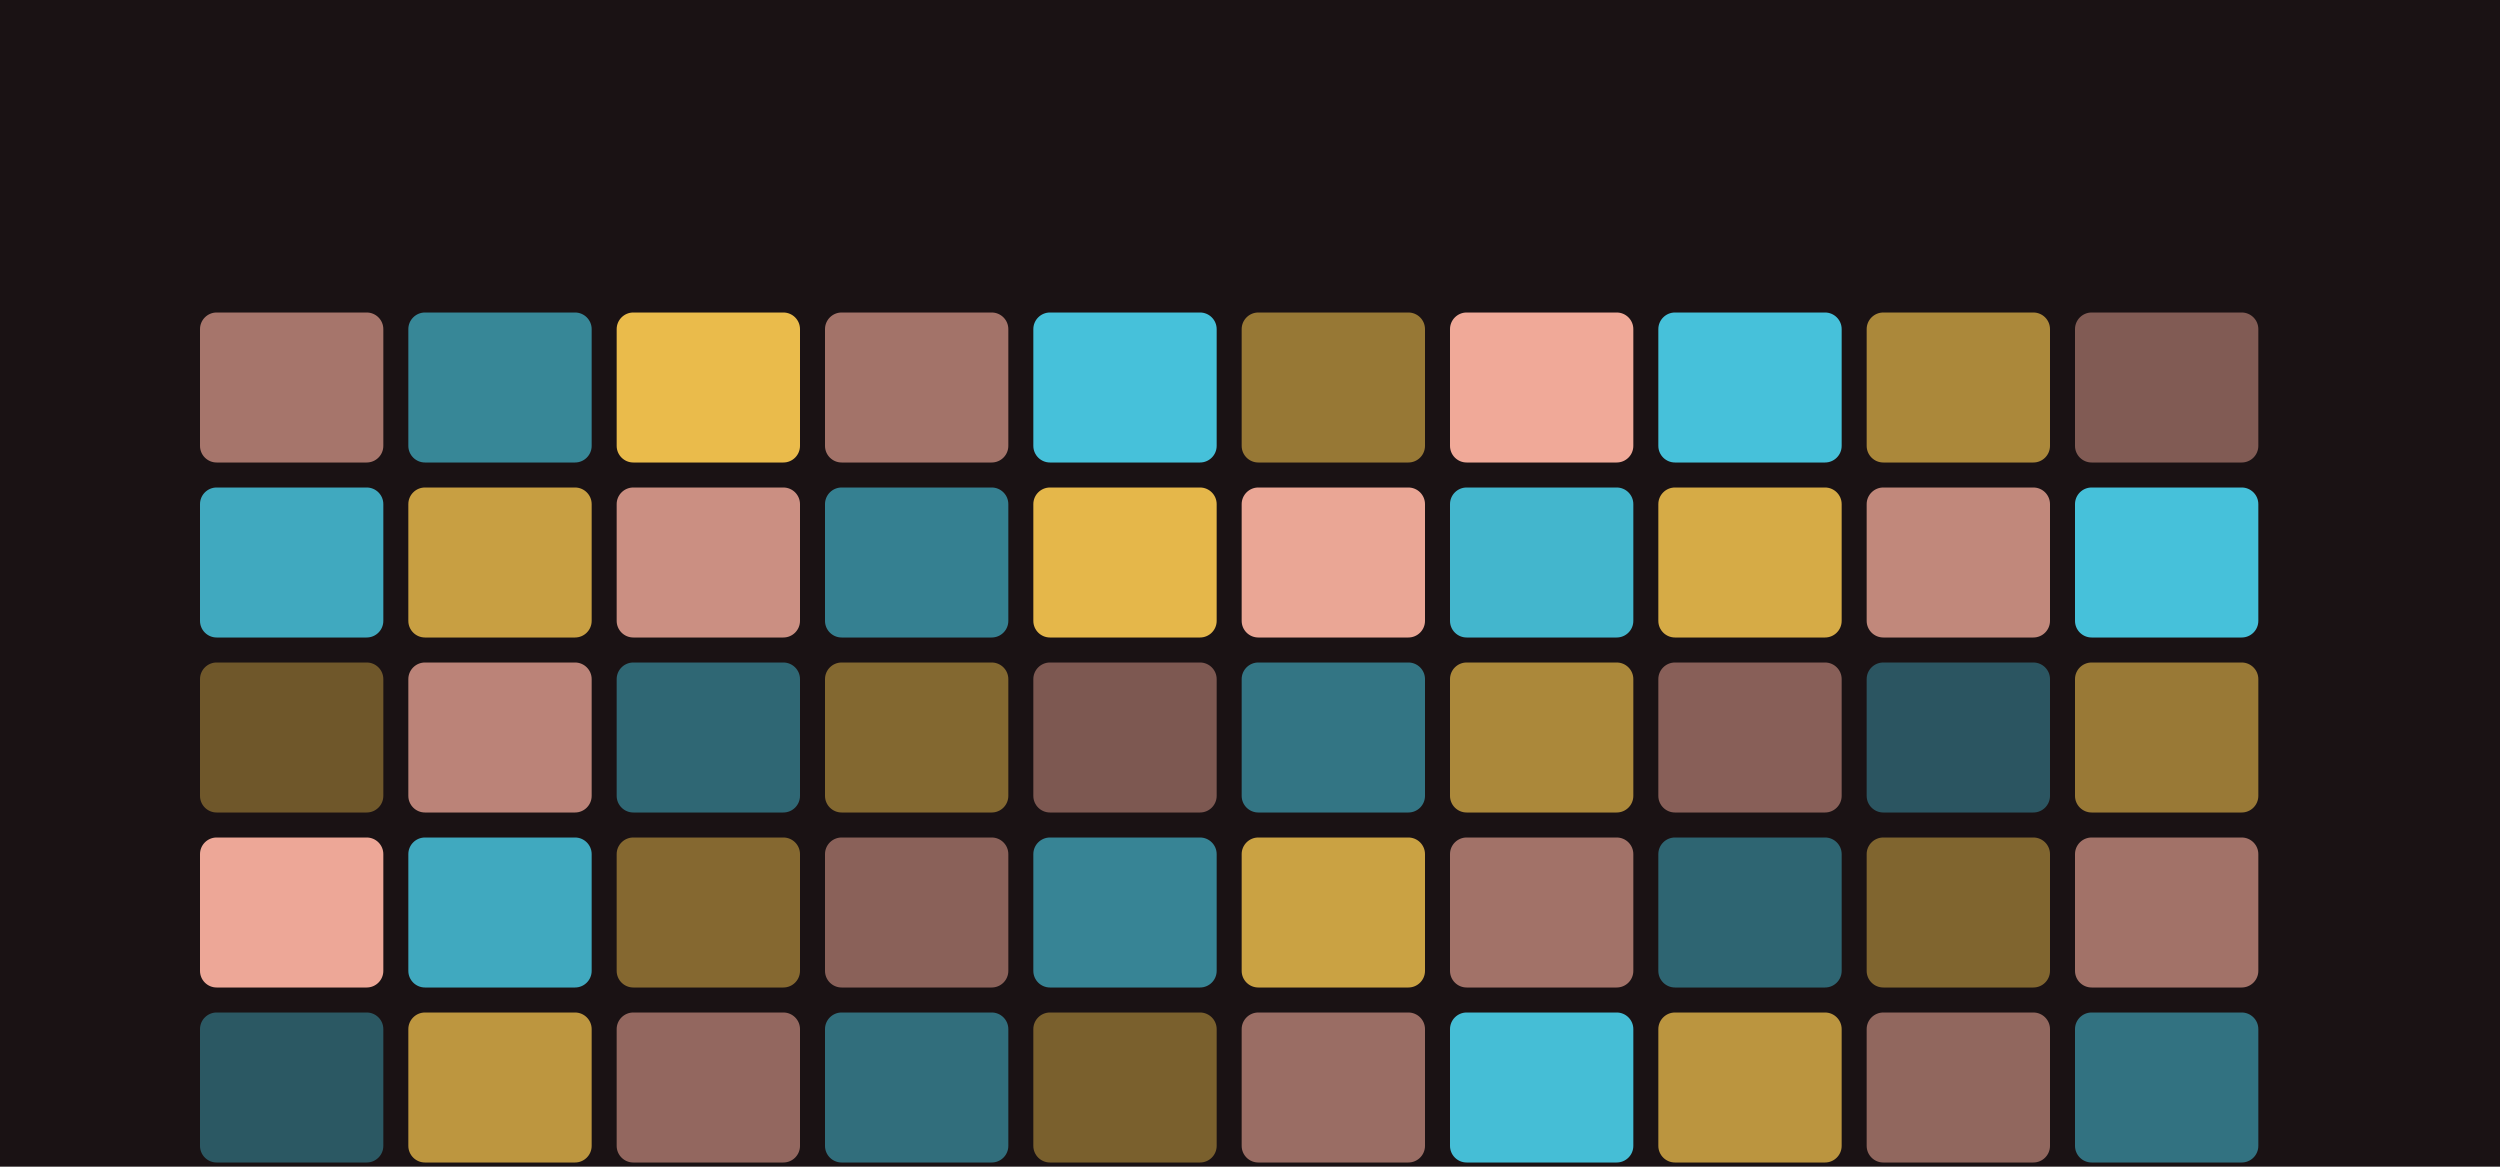
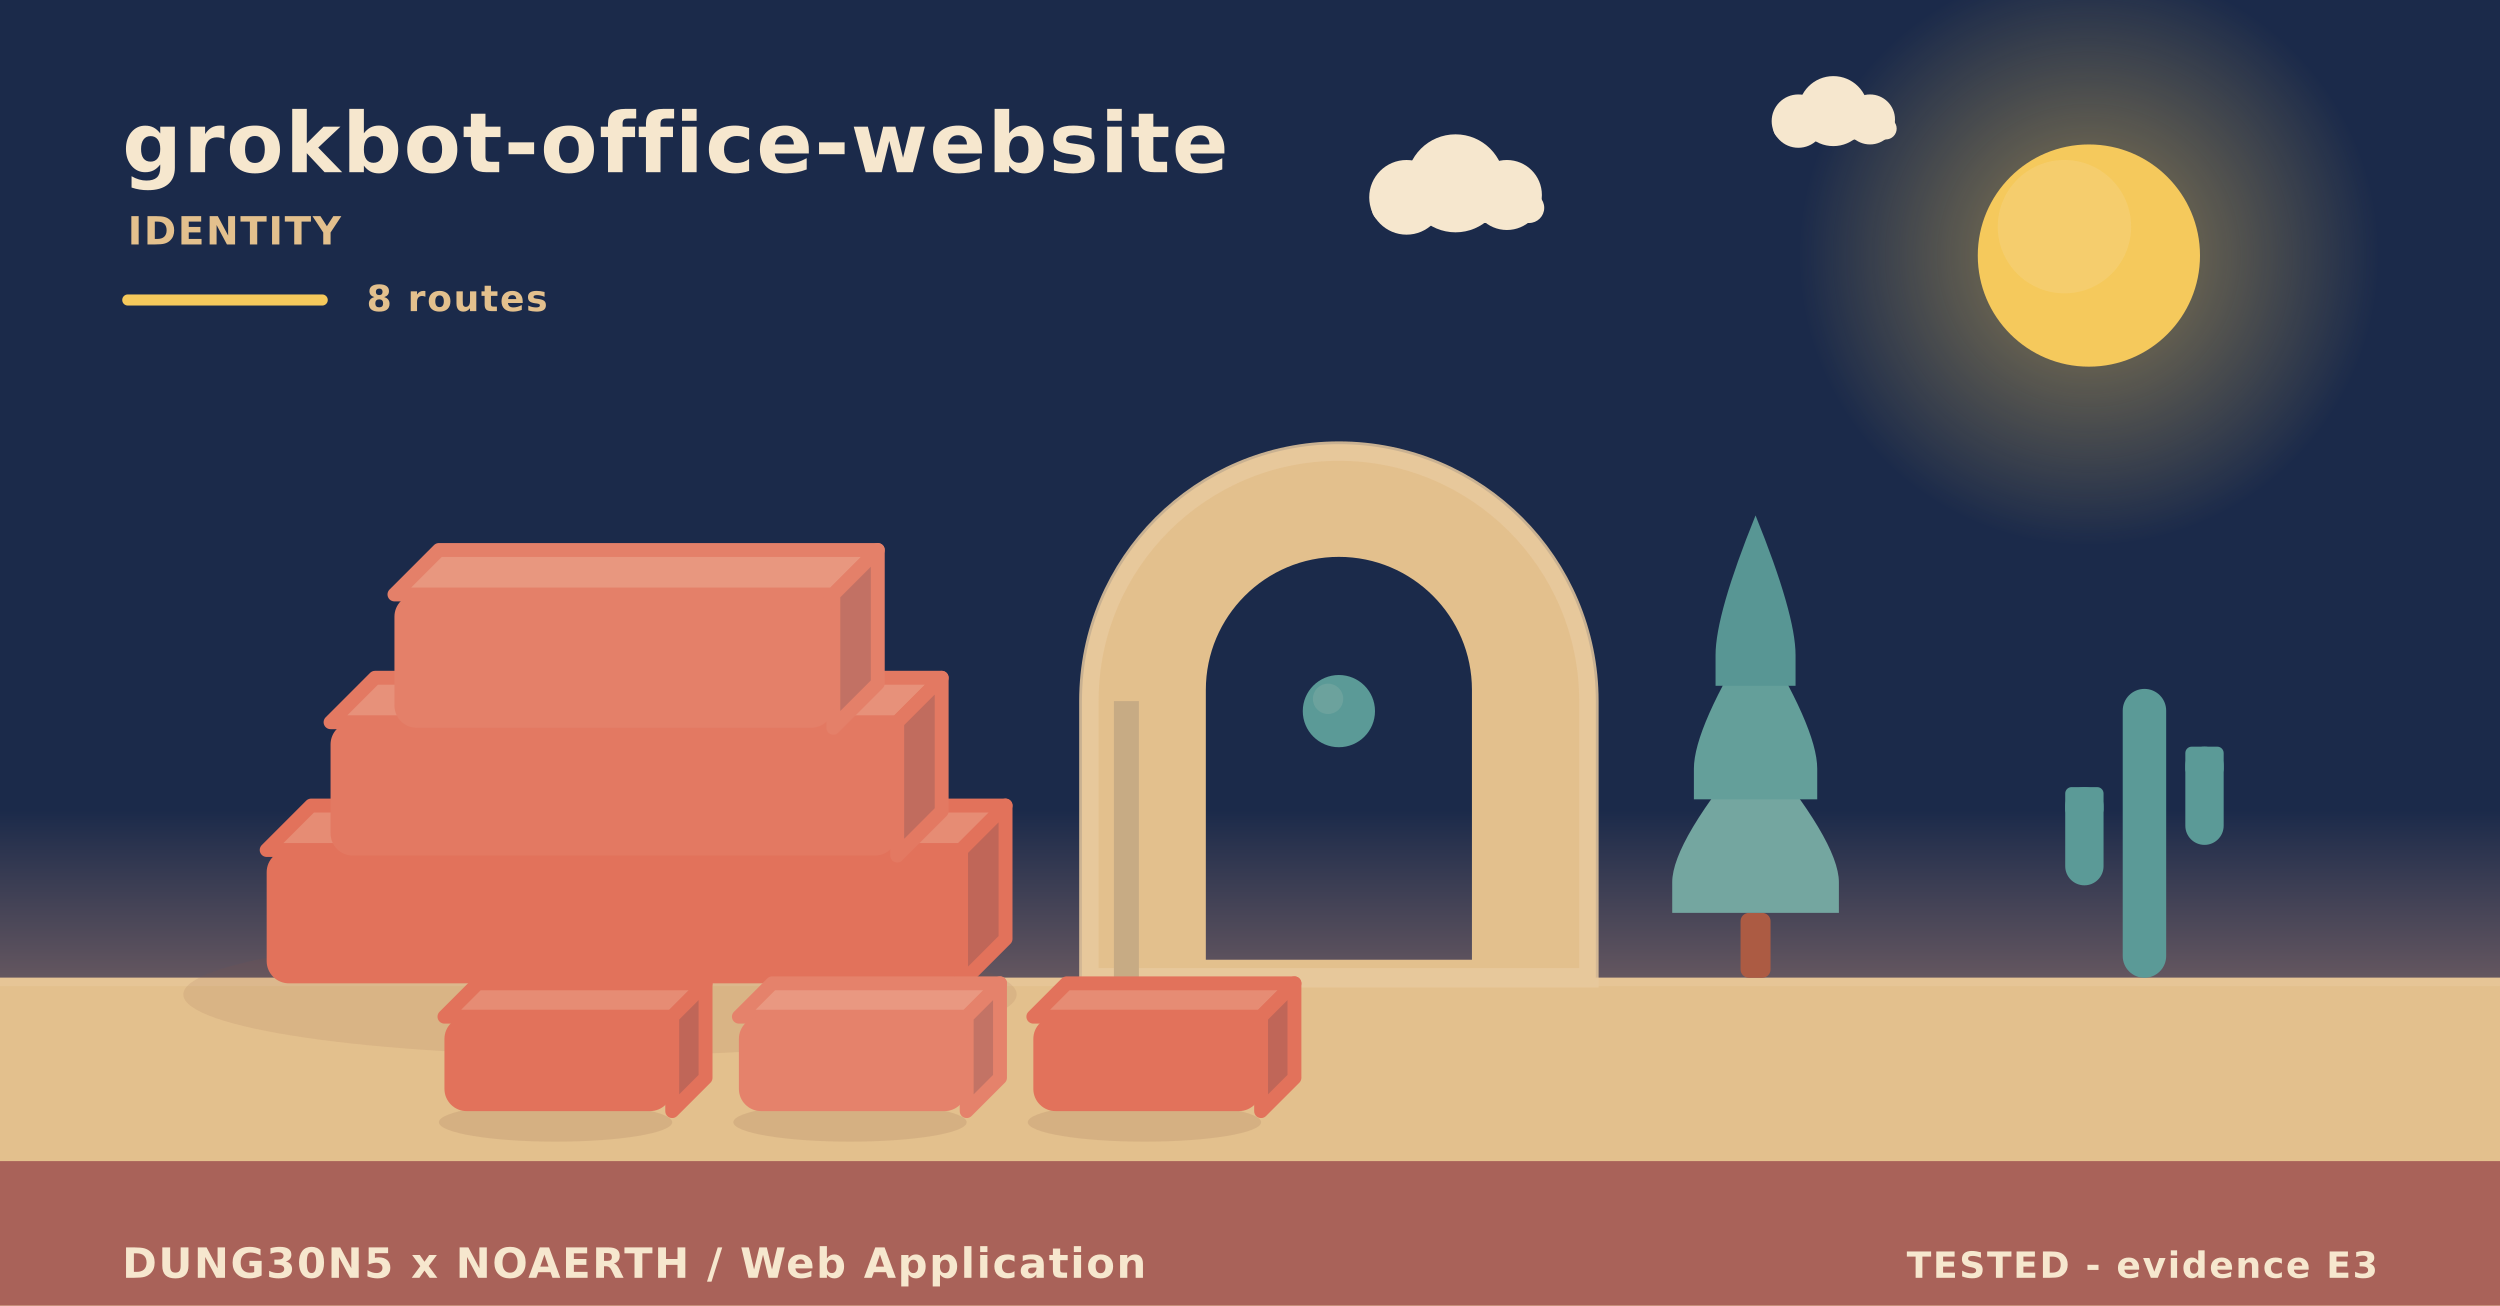
- <svg xmlns="http://www.w3.org/2000/svg" viewBox="0 0 1200 560" width="1200" height="560" role="img" aria-label="grokbot-office-website hero">
-   <rect width="1200" height="560" fill="#1a1214" />
-   <defs>
-     <linearGradient id="gh" x1="0" y1="0" x2="1" y2="1">
-       <stop offset="0%" stop-color="#ffb4a2" />
-       <stop offset="100%" stop-color="#48cae4" />
-     </linearGradient>
-   </defs>
-   <rect x="96.00" y="150.00" width="88.00" height="72.00" rx="8.00" fill="#ffb4a2" opacity="0.61" />
-   <rect x="196.00" y="150.00" width="88.00" height="72.00" rx="8.00" fill="#48cae4" opacity="0.63" />
-   <rect x="296.00" y="150.00" width="88.00" height="72.00" rx="8.00" fill="#f9c74f" opacity="0.93" />
-   <rect x="396.00" y="150.00" width="88.00" height="72.00" rx="8.00" fill="#ffb4a2" opacity="0.60" />
-   <rect x="496.00" y="150.00" width="88.00" height="72.00" rx="8.00" fill="#48cae4" opacity="0.95" />
-   <rect x="596.00" y="150.00" width="88.00" height="72.00" rx="8.00" fill="#f9c74f" opacity="0.56" />
-   <rect x="696.00" y="150.00" width="88.00" height="72.00" rx="8.00" fill="#ffb4a2" opacity="0.93" />
-   <rect x="796.00" y="150.00" width="88.00" height="72.00" rx="8.00" fill="#48cae4" opacity="0.95" />
-   <rect x="896.00" y="150.00" width="88.00" height="72.00" rx="8.00" fill="#f9c74f" opacity="0.65" />
-   <rect x="996.00" y="150.00" width="88.00" height="72.00" rx="8.00" fill="#ffb4a2" opacity="0.45" />
-   <rect x="96.00" y="234.00" width="88.00" height="72.00" rx="8.00" fill="#48cae4" opacity="0.82" />
-   <rect x="196.00" y="234.00" width="88.00" height="72.00" rx="8.00" fill="#f9c74f" opacity="0.78" />
-   <rect x="296.00" y="234.00" width="88.00" height="72.00" rx="8.00" fill="#ffb4a2" opacity="0.77" />
-   <rect x="396.00" y="234.00" width="88.00" height="72.00" rx="8.00" fill="#48cae4" opacity="0.60" />
-   <rect x="496.00" y="234.00" width="88.00" height="72.00" rx="8.00" fill="#f9c74f" opacity="0.91" />
-   <rect x="596.00" y="234.00" width="88.00" height="72.00" rx="8.00" fill="#ffb4a2" opacity="0.91" />
-   <rect x="696.00" y="234.00" width="88.00" height="72.00" rx="8.00" fill="#48cae4" opacity="0.89" />
-   <rect x="796.00" y="234.00" width="88.00" height="72.00" rx="8.00" fill="#f9c74f" opacity="0.84" />
-   <rect x="896.00" y="234.00" width="88.00" height="72.00" rx="8.00" fill="#ffb4a2" opacity="0.73" />
-   <rect x="996.00" y="234.00" width="88.00" height="72.00" rx="8.00" fill="#48cae4" opacity="0.95" />
-   <rect x="96.00" y="318.00" width="88.00" height="72.00" rx="8.00" fill="#f9c74f" opacity="0.38" />
-   <rect x="196.00" y="318.00" width="88.00" height="72.00" rx="8.00" fill="#ffb4a2" opacity="0.70" />
-   <rect x="296.00" y="318.00" width="88.00" height="72.00" rx="8.00" fill="#48cae4" opacity="0.46" />
-   <rect x="396.00" y="318.00" width="88.00" height="72.00" rx="8.00" fill="#f9c74f" opacity="0.47" />
-   <rect x="496.00" y="318.00" width="88.00" height="72.00" rx="8.00" fill="#ffb4a2" opacity="0.43" />
-   <rect x="596.00" y="318.00" width="88.00" height="72.00" rx="8.00" fill="#48cae4" opacity="0.54" />
-   <rect x="696.00" y="318.00" width="88.00" height="72.00" rx="8.00" fill="#f9c74f" opacity="0.65" />
-   <rect x="796.00" y="318.00" width="88.00" height="72.00" rx="8.00" fill="#ffb4a2" opacity="0.48" />
-   <rect x="896.00" y="318.00" width="88.00" height="72.00" rx="8.00" fill="#48cae4" opacity="0.37" />
-   <rect x="996.00" y="318.00" width="88.00" height="72.00" rx="8.00" fill="#f9c74f" opacity="0.57" />
-   <rect x="96.00" y="402.00" width="88.00" height="72.00" rx="8.00" fill="#ffb4a2" opacity="0.92" />
-   <rect x="196.00" y="402.00" width="88.00" height="72.00" rx="8.00" fill="#48cae4" opacity="0.82" />
-   <rect x="296.00" y="402.00" width="88.00" height="72.00" rx="8.00" fill="#f9c74f" opacity="0.48" />
-   <rect x="396.00" y="402.00" width="88.00" height="72.00" rx="8.00" fill="#ffb4a2" opacity="0.49" />
-   <rect x="496.00" y="402.00" width="88.00" height="72.00" rx="8.00" fill="#48cae4" opacity="0.62" />
-   <rect x="596.00" y="402.00" width="88.00" height="72.00" rx="8.00" fill="#f9c74f" opacity="0.79" />
-   <rect x="696.00" y="402.00" width="88.00" height="72.00" rx="8.00" fill="#ffb4a2" opacity="0.59" />
-   <rect x="796.00" y="402.00" width="88.00" height="72.00" rx="8.00" fill="#48cae4" opacity="0.45" />
-   <rect x="896.00" y="402.00" width="88.00" height="72.00" rx="8.00" fill="#f9c74f" opacity="0.46" />
-   <rect x="996.00" y="402.00" width="88.00" height="72.00" rx="8.00" fill="#ffb4a2" opacity="0.59" />
-   <rect x="96.00" y="486.00" width="88.00" height="72.00" rx="8.00" fill="#48cae4" opacity="0.38" />
-   <rect x="196.00" y="486.00" width="88.00" height="72.00" rx="8.00" fill="#f9c74f" opacity="0.73" />
-   <rect x="296.00" y="486.00" width="88.00" height="72.00" rx="8.00" fill="#ffb4a2" opacity="0.53" />
-   <rect x="396.00" y="486.00" width="88.00" height="72.00" rx="8.00" fill="#48cae4" opacity="0.50" />
-   <rect x="496.00" y="486.00" width="88.00" height="72.00" rx="8.00" fill="#f9c74f" opacity="0.43" />
-   <rect x="596.00" y="486.00" width="88.00" height="72.00" rx="8.00" fill="#ffb4a2" opacity="0.56" />
-   <rect x="696.00" y="486.00" width="88.00" height="72.00" rx="8.00" fill="#48cae4" opacity="0.93" />
-   <rect x="796.00" y="486.00" width="88.00" height="72.00" rx="8.00" fill="#f9c74f" opacity="0.72" />
-   <rect x="896.00" y="486.00" width="88.00" height="72.00" rx="8.00" fill="#ffb4a2" opacity="0.52" />
-   <rect x="996.00" y="486.00" width="88.00" height="72.00" rx="8.00" fill="#48cae4" opacity="0.52" />
+ <svg xmlns="http://www.w3.org/2000/svg" width="900" height="470" viewBox="0 0 900 470" role="img" aria-label="grokbot-office-website - identity">
+   <linearGradient id="skyh" x1="0" y1="0" x2="0" y2="1">
+     <stop offset="0" stop-color="#1b2a4a" />
+     <stop offset="0.62" stop-color="#1b2a4a" />
+     <stop offset="1" stop-color="#f3ad8a" />
+   </linearGradient>
+   <rect width="900" height="470" fill="url(#skyh)" />
+   <radialGradient id="sunh">
+     <stop offset="0.35" stop-color="#f5c95c" stop-opacity="0.34" />
+     <stop offset="1" stop-color="#f5c95c" stop-opacity="0" />
+   </radialGradient>
+   <circle cx="752" cy="92" r="104" fill="url(#sunh)" />
+   <circle cx="752" cy="92" r="40" fill="#f5c95c" />
+   <circle cx="743.2" cy="81.6" r="24" fill="#f5d27e" opacity="0.5" />
+   <g>
+     <circle cx="524" cy="66" r="17.64" fill="#f6e7ce" />
+     <circle cx="506.36" cy="71.04" r="13.44" fill="#f6e7ce" />
+     <circle cx="542.48" cy="70.2" r="12.6" fill="#f6e7ce" />
+     <rect x="493.76" y="69.36" width="62.16" height="10.92" rx="5.46" fill="#f6e7ce" />
+   </g>
+   <g>
+     <circle cx="660" cy="40" r="12.6" fill="#f6e7ce" />
+     <circle cx="647.4" cy="43.6" r="9.6" fill="#f6e7ce" />
+     <circle cx="673.2" cy="43" r="9" fill="#f6e7ce" />
+     <rect x="638.4" y="42.4" width="44.4" height="7.8" rx="3.9" fill="#f6e7ce" />
+   </g>
+   <rect x="0" y="352" width="900" height="118" fill="#e3c08d" />
+   <rect x="0" y="352" width="900" height="3" fill="#e6c596" />
+   <text x="44" y="62" font-family="Verdana,DejaVu Sans,sans-serif" font-size="30" font-weight="700" letter-spacing="0.6" fill="#f6e7ce" text-anchor="start">grokbot-office-website</text>
+   <text x="46" y="88" font-family="Verdana,DejaVu Sans,sans-serif" font-size="14" font-weight="700" letter-spacing="0.6" fill="#e3c08d" text-anchor="start">IDENTITY</text>
+   <rect x="44" y="106" width="74" height="4" rx="2" fill="#f5c95c" />
+   <text x="132" y="112" font-family="Verdana,DejaVu Sans,sans-serif" font-size="13" font-weight="700" letter-spacing="0.6" fill="#e3c08d" text-anchor="start">8 routes</text>
+   <ellipse cx="216" cy="358" rx="150" ry="22" fill="rgba(138,90,68,0.11)" />
+   <path d="M96,306 L346,306 L362,290 L112,290 Z" fill="#e68c74" stroke="#e2725b" stroke-width="5" stroke-linejoin="round" />
+   <path d="M346,306 L362,290 L362,338 L346,354 Z" fill="#c06658" stroke="#e2725b" stroke-width="5" stroke-linejoin="round" />
+   <rect x="96" y="306" width="250" height="48" rx="8" fill="#e2725b" />
+   <path d="M119,260 L323,260 L339,244 L135,244 Z" fill="#e7917a" stroke="#e37962" stroke-width="5" stroke-linejoin="round" />
+   <path d="M323,260 L339,244 L339,292 L323,308 Z" fill="#c16c5e" stroke="#e37962" stroke-width="5" stroke-linejoin="round" />
+   <rect x="119" y="260" width="204" height="48" rx="8" fill="#e37962" />
+   <path d="M142,214 L300,214 L316,198 L158,198 Z" fill="#e8977f" stroke="#e48069" stroke-width="5" stroke-linejoin="round" />
+   <path d="M300,214 L316,198 L316,246 L300,262 Z" fill="#c27164" stroke="#e48069" stroke-width="5" stroke-linejoin="round" />
+   <rect x="142" y="214" width="158" height="48" rx="8" fill="#e48069" />
+   <path d="M392,352 L392,252.4 A90,90 0 0 1 572,252.4 L572,352 Z M431.6,348 L431.6,248.37 A50.4,50.4 0 0 1 532.4,248.37 L532.4,348 Z" fill="#e3c08d" fill-rule="evenodd" stroke="#e3c08d" stroke-width="5" stroke-linejoin="round" />
+   <path d="M392,352 L392,252.4 A90,90 0 0 1 572,252.4 L572,352 Z" fill="none" stroke="#e8c99d" stroke-width="7" stroke-linecap="round" opacity="0.85" />
+   <rect x="401" y="252.4" width="9" height="99.6" fill="#c7ab84" />
+   <circle cx="482" cy="256" r="13" fill="#5b9a97" />
+   <circle cx="478.1" cy="251.58" r="5.46" fill="#7aa9a2" opacity="0.55" />
+   <rect x="626.6" y="328.64" width="10.8" height="23.36" rx="3" fill="#ac5b43" />
+   <path d="M632,267.32 Q602,302.89 602,317.6 Q602,328.64 602,328.64 L662,328.64 Q662,328.64 662,317.6 Q662,302.89 632,267.32 Z" fill="#74a6a0" />
+   <path d="M632,226.44 Q609.8,262.01 609.8,276.72 Q609.8,287.76 609.8,287.76 L654.2,287.76 Q654.2,287.76 654.2,276.72 Q654.2,262.01 632,226.44 Z" fill="#649f9a" />
+   <path d="M632,185.56 Q617.6,221.13 617.6,235.84 Q617.6,246.88 617.6,246.88 L646.4,246.88 Q646.4,246.88 646.4,235.84 Q646.4,221.13 632,185.56 Z" fill="#589694" />
+   <rect x="764.18" y="248" width="15.64" height="104" rx="7.82" fill="#5b9a97" />
+   <rect x="743.48" y="283.36" width="13.8" height="35.36" rx="6.9" fill="#5b9a97" />
+   <rect x="743.48" y="283.36" width="13.8" height="10.4" rx="2.3" fill="#5b9a97" />
+   <rect x="786.72" y="268.8" width="13.8" height="35.36" rx="6.9" fill="#5b9a97" />
+   <rect x="786.72" y="268.8" width="13.8" height="10.4" rx="2.3" fill="#5b9a97" />
+   <ellipse cx="200" cy="404" rx="42" ry="7" fill="rgba(138,90,68,0.15)" />
+   <path d="M160,366 L242,366 L254,354 L172,354 Z" fill="#e68c74" stroke="#e2725b" stroke-width="5" stroke-linejoin="round" />
+   <path d="M242,366 L254,354 L254,388 L242,400 Z" fill="#c06658" stroke="#e2725b" stroke-width="5" stroke-linejoin="round" />
+   <rect x="160" y="366" width="82" height="34" rx="8" fill="#e2725b" />
+   <ellipse cx="306" cy="404" rx="42" ry="7" fill="rgba(138,90,68,0.15)" />
+   <path d="M266,366 L348,366 L360,354 L278,354 Z" fill="#e99881" stroke="#e5826b" stroke-width="5" stroke-linejoin="round" />
+   <path d="M348,366 L360,354 L360,388 L348,400 Z" fill="#c37365" stroke="#e5826b" stroke-width="5" stroke-linejoin="round" />
+   <rect x="266" y="366" width="82" height="34" rx="8" fill="#e5826b" />
+   <ellipse cx="412" cy="404" rx="42" ry="7" fill="rgba(138,90,68,0.15)" />
+   <path d="M372,366 L454,366 L466,354 L384,354 Z" fill="#e68c74" stroke="#e2725b" stroke-width="5" stroke-linejoin="round" />
+   <path d="M454,366 L466,354 L466,388 L454,400 Z" fill="#c06658" stroke="#e2725b" stroke-width="5" stroke-linejoin="round" />
+   <rect x="372" y="366" width="82" height="34" rx="8" fill="#e2725b" />
+   <rect x="0" y="418" width="900" height="52" rx="0" fill="#a65c56" opacity="0.94" />
+   <text x="44" y="460" font-family="Verdana,DejaVu Sans,sans-serif" font-size="15" font-weight="700" letter-spacing="0.6" fill="#f6e7ce" text-anchor="start">DUNG30N5 x NOAERTH  /  Web Application</text>
+   <text x="856" y="460" font-family="Verdana,DejaVu Sans,sans-serif" font-size="13" font-weight="700" letter-spacing="0.6" fill="#f6e7ce" text-anchor="end">TESTED  -  evidence E3</text>
</svg>
